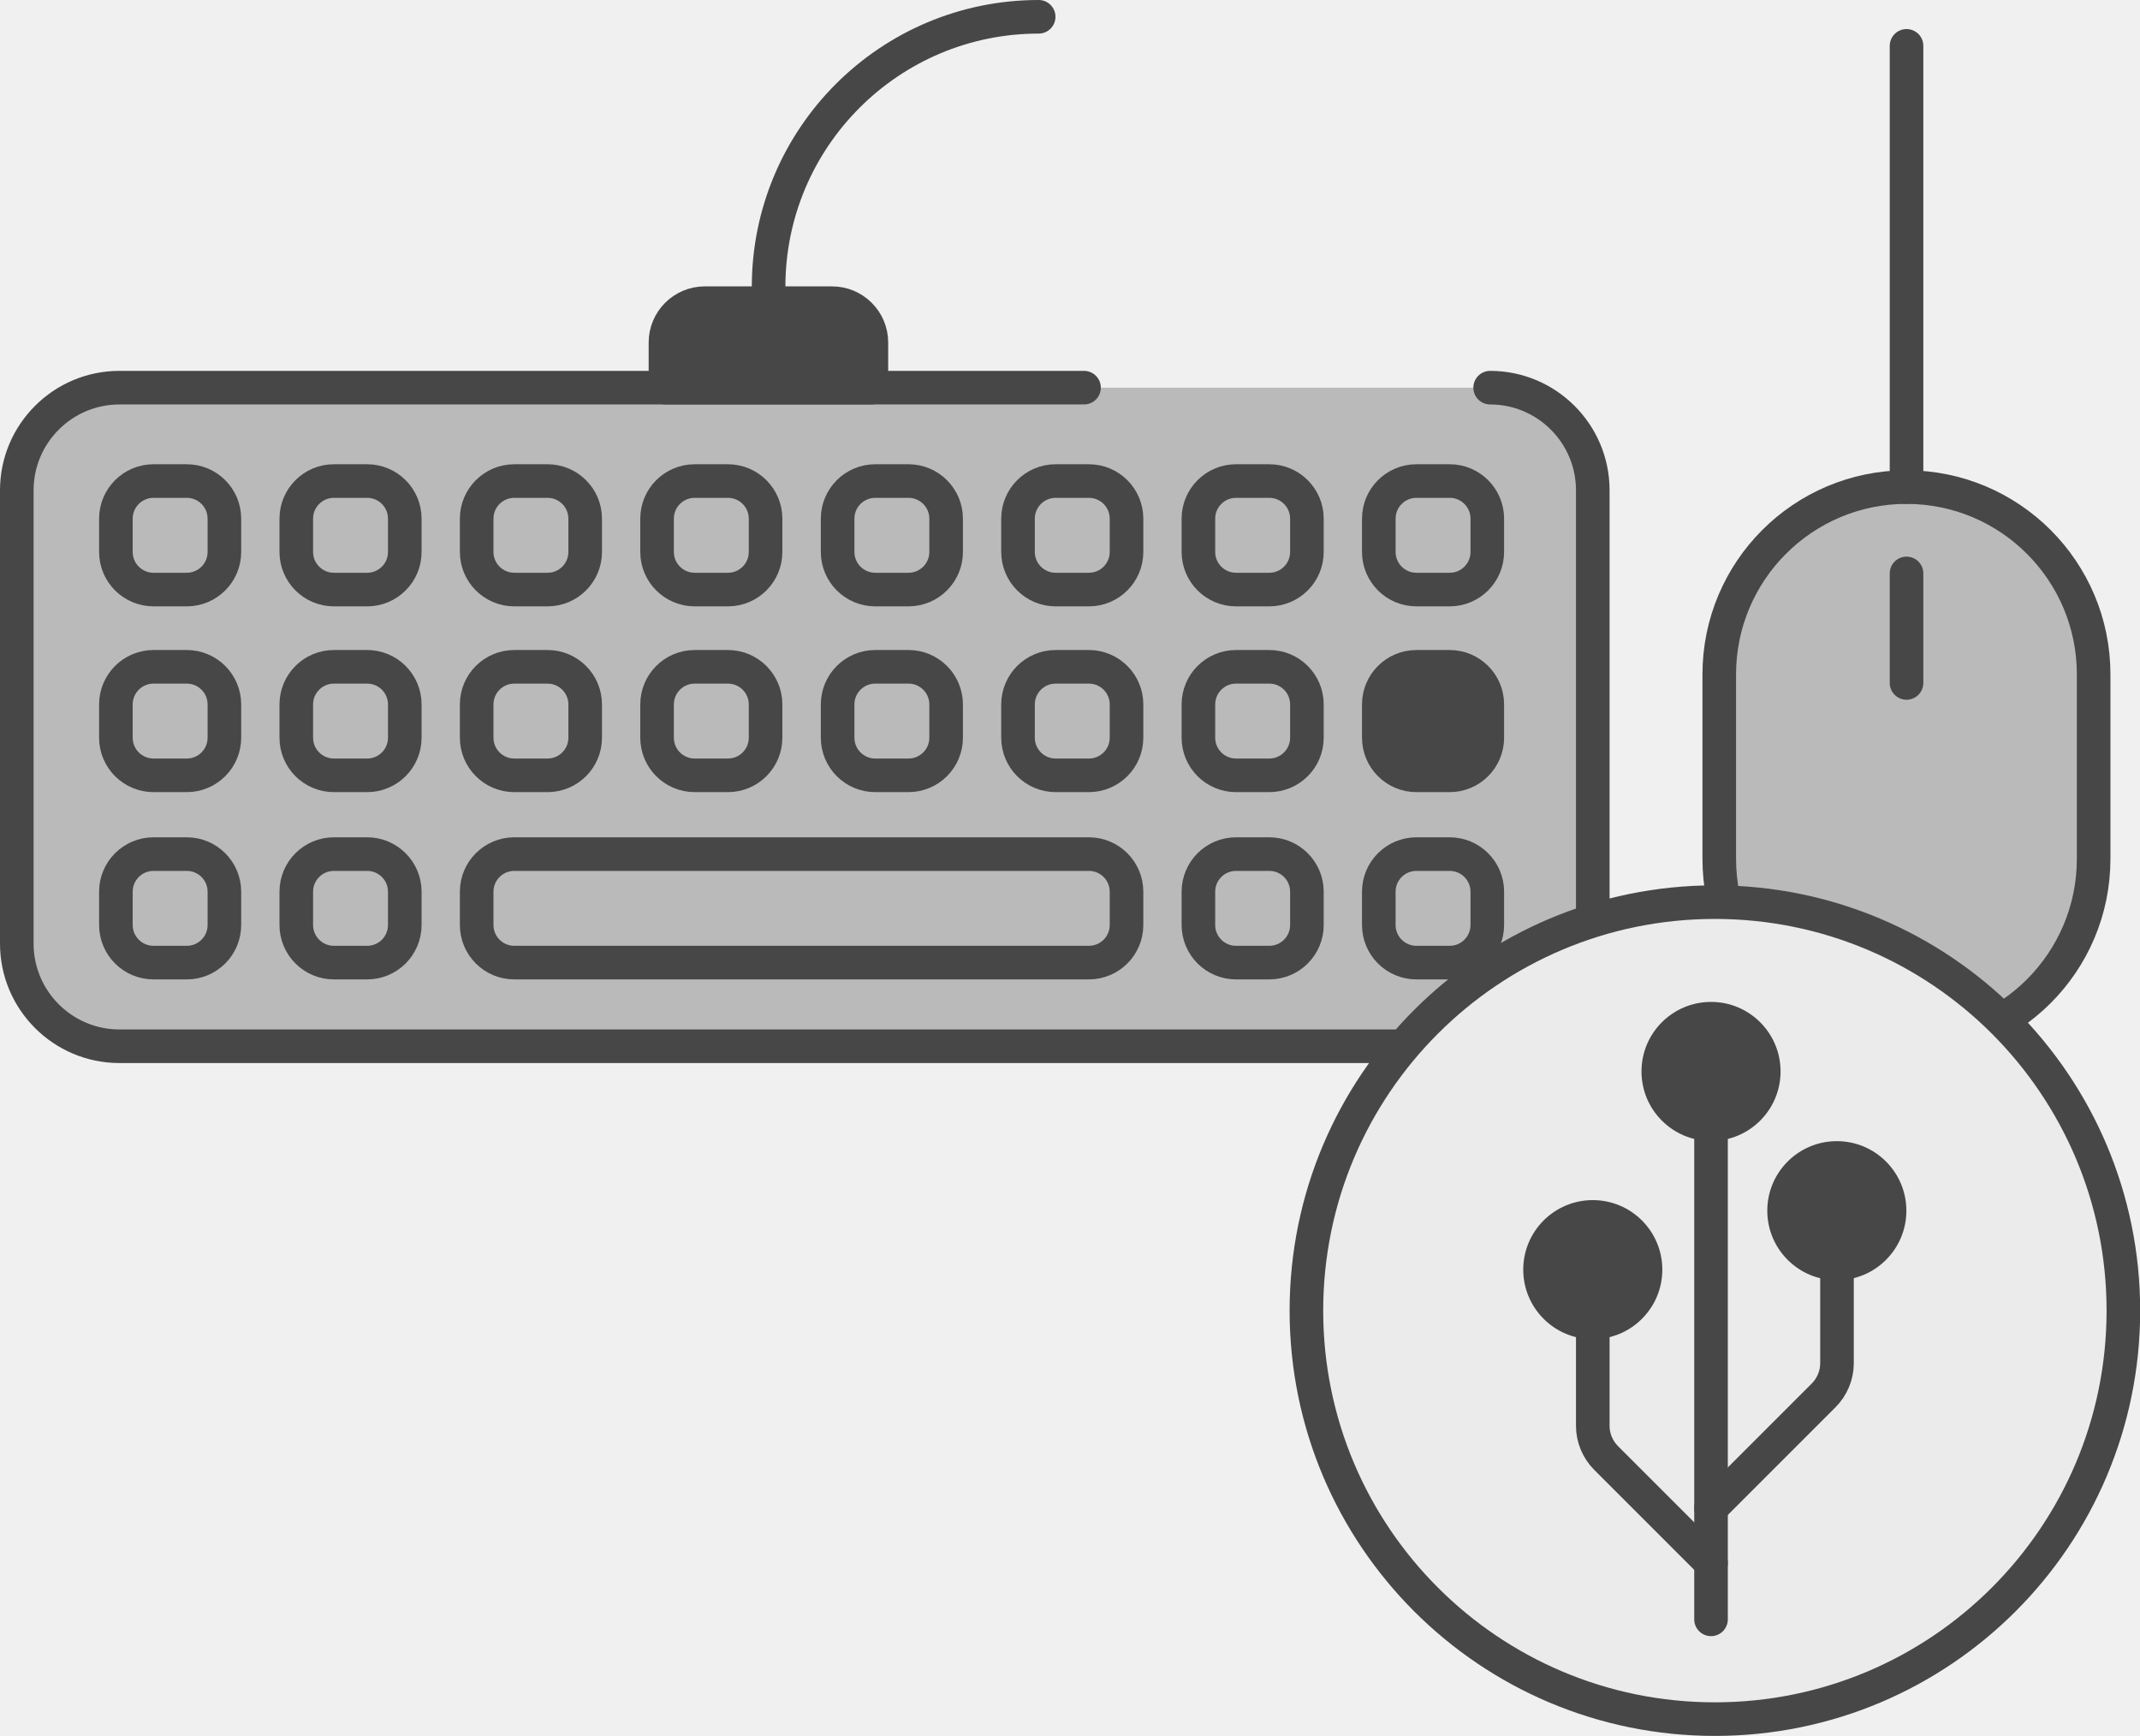
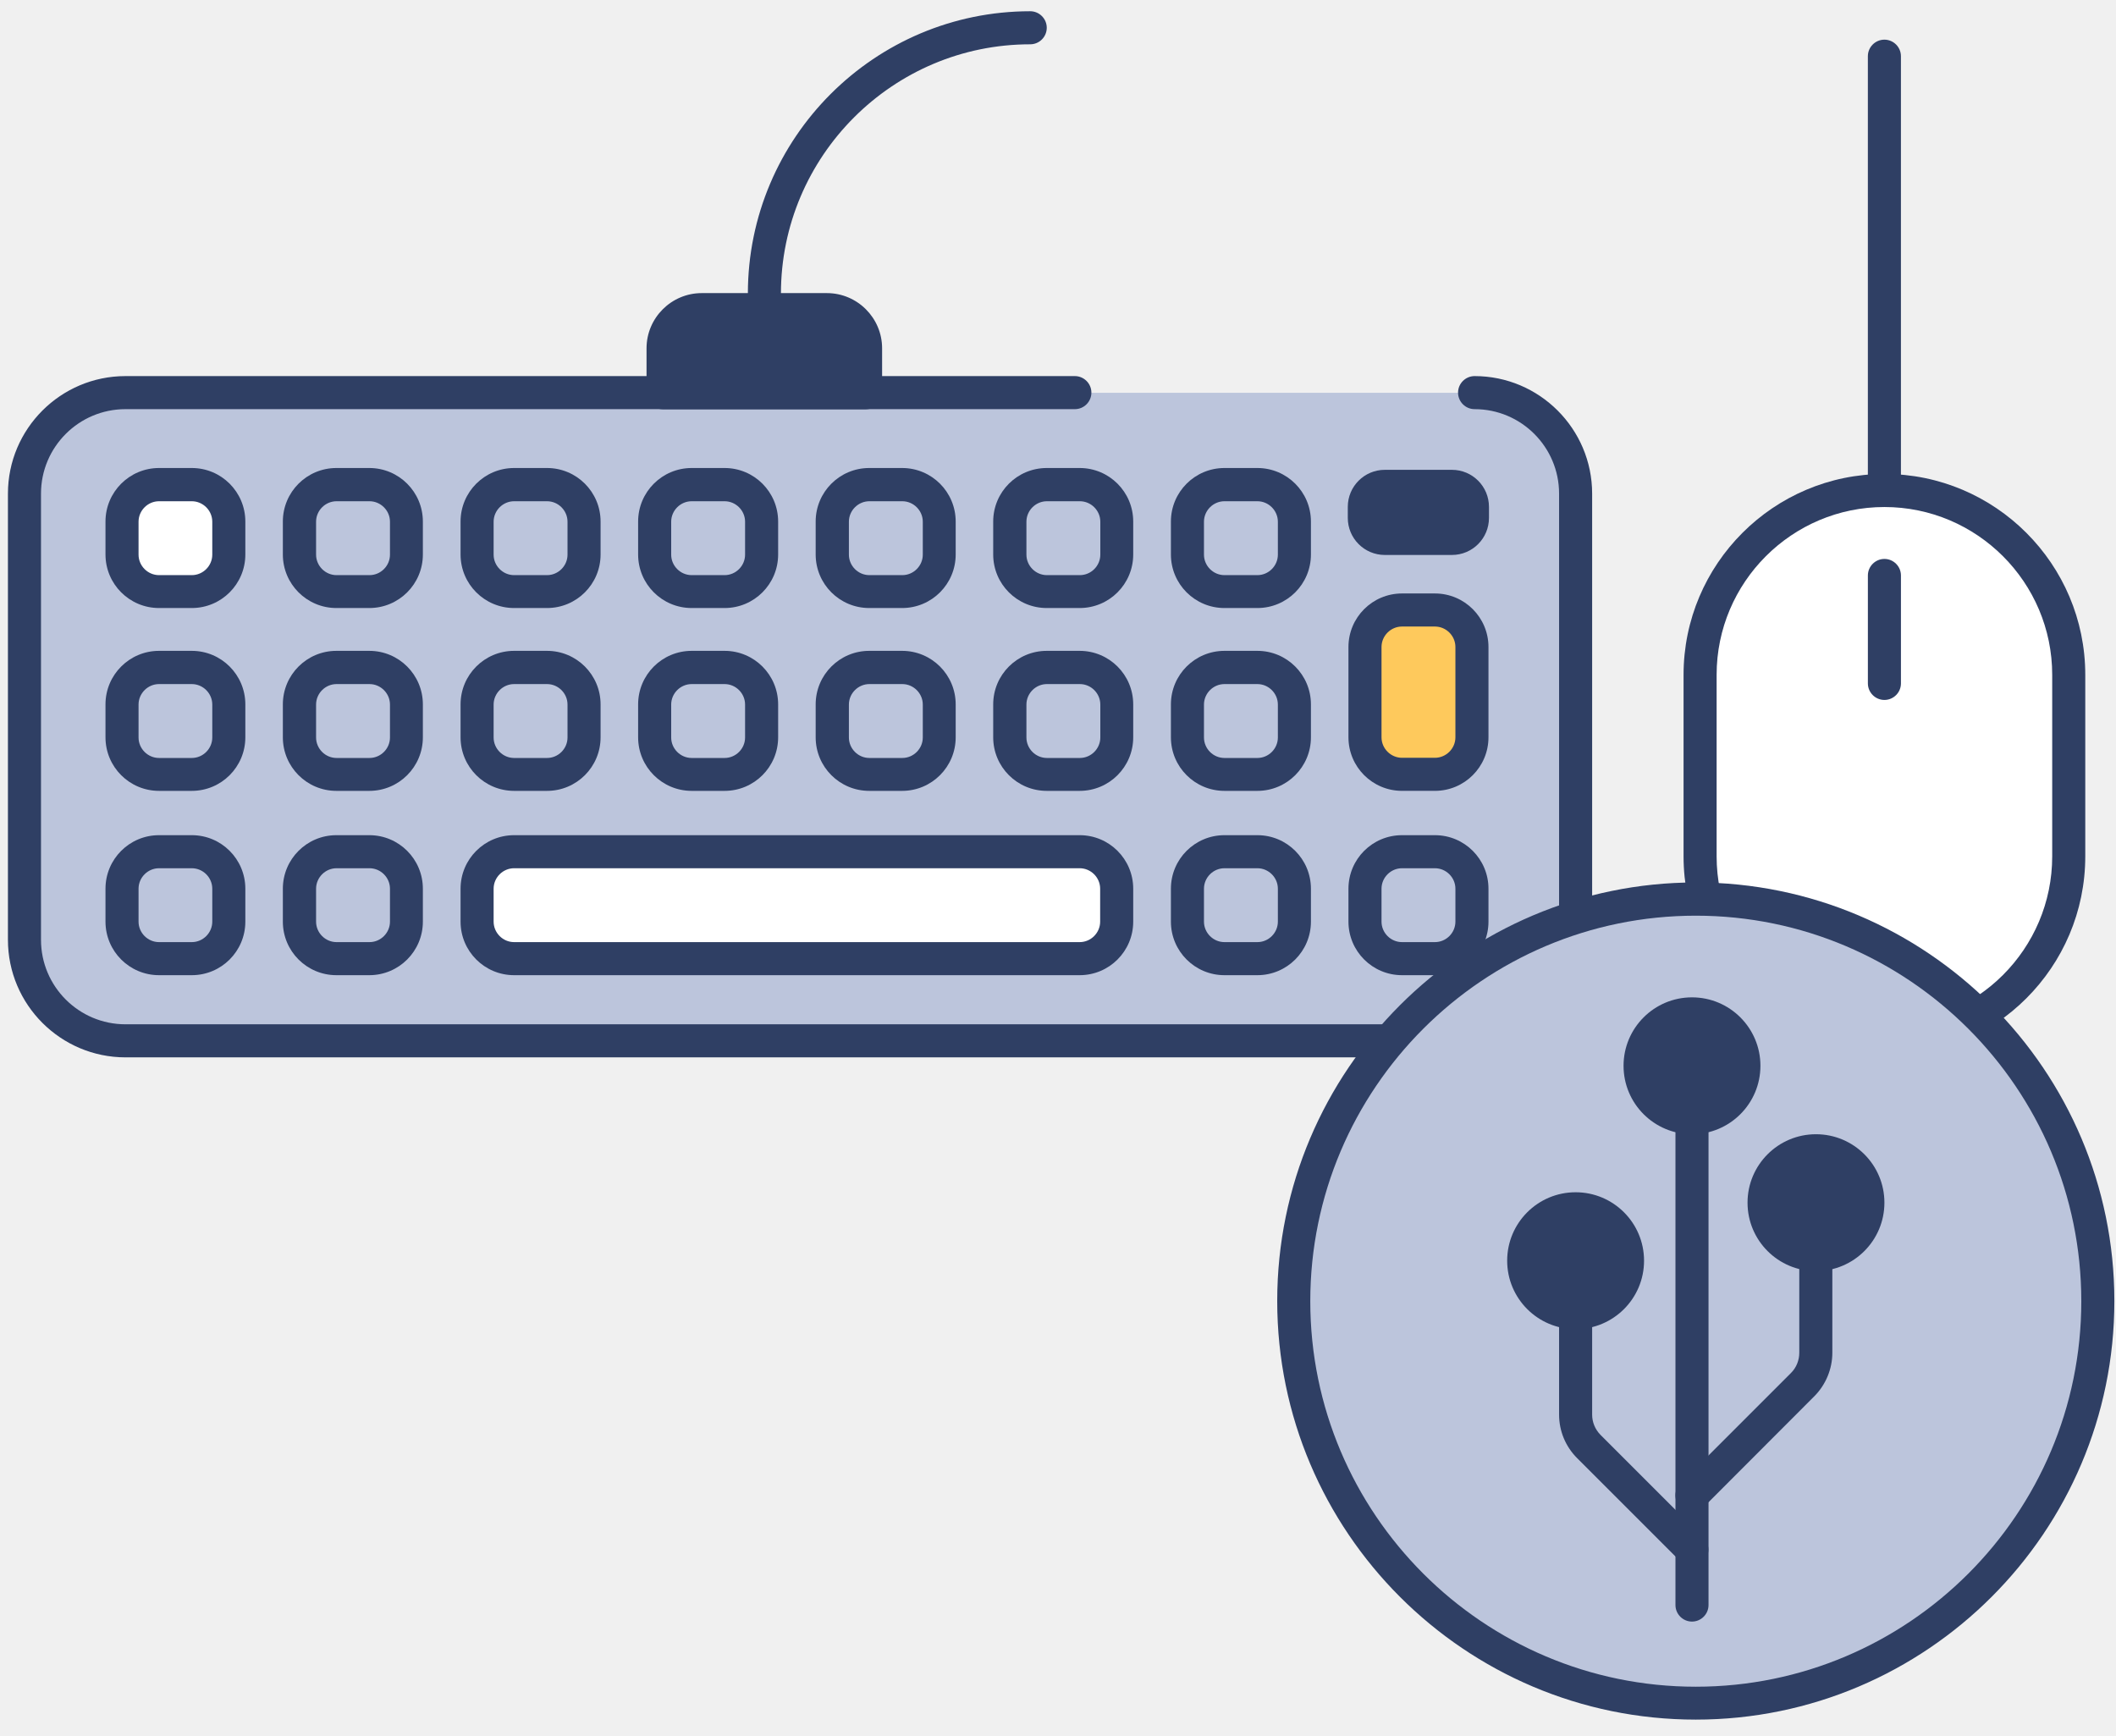
- <svg xmlns="http://www.w3.org/2000/svg" id="Layer_2" width="100%" height="100%" data-name="Layer 2" viewBox="0 0 127.41 103.35">
-   <defs>
-     <style>
-       .cls-1 {
-         fill: none;
-       }
- 
-       .cls-1, .cls-2, .cls-3, .cls-4, .cls-5, .cls-6 {
-         stroke: #474747;
-         stroke-linecap: round;
-         stroke-linejoin: round;
-         stroke-width: 2px;
-       }
- 
-       .cls-1, .cls-3, .cls-4 {
-         fill-rule: evenodd;
-       }
- 
-       .cls-2, .cls-7 {
-         fill: #474747;
-       }
- 
-       .cls-3, .cls-6 {
-         fill: #bababa;
-       }
- 
-       .cls-4, .cls-5 {
-         fill: #ebebeb;
-       }
-     </style>
-   </defs>
-   <g id="Layer_1-2" data-name="Layer 1">
-     <g>
-       <g>
-         <rect class="cls-6" x="102.36" y="29" width="22.29" height="33.28" rx="11.15" ry="11.15" />
-         <line class="cls-6" x1="113.51" y1="34.14" x2="113.51" y2="40.66" />
+ <svg xmlns="http://www.w3.org/2000/svg" viewBox="0 0 128 105" fill="none">
+   <g id="asset-peripheral">
+     <g id="Group">
+       <g id="Group_2">
+         <path id="Vector" d="M125.131 40.82C125.131 34.662 120.141 29.67 113.986 29.67C107.831 29.67 102.841 34.662 102.841 40.82V51.8C102.841 57.958 107.831 62.95 113.986 62.95C120.141 62.95 125.131 57.958 125.131 51.8V40.82Z" fill="white" />
+         <path id="Vector_2" d="M113.991 63.95C107.291 63.95 101.841 58.5 101.841 51.8V40.82C101.841 34.12 107.291 28.67 113.991 28.67C120.691 28.67 126.141 34.12 126.141 40.82V51.8C126.141 58.5 120.691 63.95 113.991 63.95ZM113.991 30.67C108.401 30.67 103.841 35.22 103.841 40.82V51.8C103.841 57.39 108.391 61.95 113.991 61.95C119.591 61.95 124.141 57.4 124.141 51.8V40.82C124.141 35.23 119.591 30.67 113.991 30.67Z" fill="#2F3F64" />
      </g>
-       <g>
-         <path class="cls-3" d="M88.72,23.08c3.37,0,6.11,2.74,6.11,6.11v26.99c0,3.37-2.74,6.11-6.11,6.11H7.11c-3.37,0-6.11-2.74-6.11-6.11v-26.99c0-3.37,2.74-6.11,6.11-6.11h57.43" />
-         <rect class="cls-6" x="28.38" y="50.85" width="38.69" height="6.46" rx="2.24" ry="2.24" />
-         <rect class="cls-6" x="6.9" y="50.85" width="6.46" height="6.46" rx="2.24" ry="2.24" />
-         <rect class="cls-6" x="17.64" y="50.85" width="6.46" height="6.46" rx="2.24" ry="2.24" />
-         <rect class="cls-6" x="71.35" y="50.85" width="6.46" height="6.46" rx="2.24" ry="2.24" />
-         <rect class="cls-6" x="82.09" y="50.85" width="6.46" height="6.46" rx="2.24" ry="2.24" />
-         <rect class="cls-6" x="6.9" y="39.7" width="6.46" height="6.46" rx="2.24" ry="2.24" />
-         <rect class="cls-6" x="17.64" y="39.7" width="6.46" height="6.46" rx="2.24" ry="2.24" />
-         <rect class="cls-6" x="6.9" y="28.64" width="6.46" height="6.46" rx="2.24" ry="2.24" />
-         <rect class="cls-6" x="17.64" y="28.64" width="6.46" height="6.46" rx="2.24" ry="2.24" />
-         <rect class="cls-6" x="28.38" y="39.7" width="6.46" height="6.46" rx="2.24" ry="2.24" />
-         <rect class="cls-6" x="39.12" y="39.7" width="6.46" height="6.46" rx="2.24" ry="2.24" />
-         <rect class="cls-6" x="28.38" y="28.64" width="6.46" height="6.46" rx="2.24" ry="2.24" />
-         <rect class="cls-6" x="39.12" y="28.64" width="6.46" height="6.46" rx="2.24" ry="2.24" />
-         <rect class="cls-6" x="49.87" y="39.7" width="6.46" height="6.46" rx="2.24" ry="2.24" />
-         <rect class="cls-6" x="60.61" y="39.7" width="6.46" height="6.46" rx="2.24" ry="2.24" />
-         <rect class="cls-6" x="49.87" y="28.64" width="6.46" height="6.46" rx="2.24" ry="2.24" />
-         <rect class="cls-6" x="60.61" y="28.64" width="6.46" height="6.46" rx="2.24" ry="2.24" />
-         <rect class="cls-6" x="71.35" y="39.7" width="6.46" height="6.46" rx="2.24" ry="2.24" />
-         <rect class="cls-2" x="82.09" y="39.7" width="6.46" height="6.46" rx="2.24" ry="2.24" />
-         <rect class="cls-6" x="71.35" y="28.64" width="6.46" height="6.46" rx="2.24" ry="2.24" />
-         <rect class="cls-6" x="82.09" y="28.64" width="6.46" height="6.46" rx="2.24" ry="2.24" />
-         <path class="cls-2" d="M41.97,18.05h7.57c1.29,0,2.34,1.05,2.34,2.34v2.69h-12.26v-2.69c0-1.29,1.05-2.34,2.34-2.34Z" />
-         <path class="cls-1" d="M45.76,17.08c0-8.88,7.2-16.08,16.08-16.08" />
+       <path id="Vector_3" d="M113.991 42.34C113.441 42.34 112.991 41.89 112.991 41.34V34.81C112.991 34.26 113.441 33.81 113.991 33.81C114.541 33.81 114.991 34.26 114.991 34.81V41.34C114.991 41.89 114.541 42.34 113.991 42.34Z" fill="#2F3F64" />
+     </g>
+     <g id="Group_3">
+       <g id="Group_4">
+         <path id="Vector_4" fill-rule="evenodd" clip-rule="evenodd" d="M89.2 23.76C92.57 23.76 95.311 26.5 95.311 29.87V56.86C95.311 60.23 92.57 62.97 89.2 62.97H7.59C4.22 62.97 1.48 60.23 1.48 56.86V29.87C1.48 26.5 4.22 23.76 7.59 23.76H65.02" fill="#BCC5DC" />
+         <path id="Vector_5" d="M89.2 63.96H7.59C3.67 63.96 0.48 60.77 0.48 56.85V29.86C0.48 25.94 3.67 22.75 7.59 22.75H65.02C65.57 22.75 66.02 23.2 66.02 23.75C66.02 24.3 65.57 24.75 65.02 24.75H7.59C4.77 24.75 2.48 27.04 2.48 29.86V56.85C2.48 59.67 4.77 61.96 7.59 61.96H89.2C92.02 61.96 94.311 59.67 94.311 56.85V29.86C94.311 27.04 92.02 24.75 89.2 24.75C88.65 24.75 88.2 24.3 88.2 23.75C88.2 23.2 88.65 22.75 89.2 22.75C93.12 22.75 96.311 25.94 96.311 29.86V56.85C96.311 60.77 93.12 63.96 89.2 63.96Z" fill="#2F3F64" />
      </g>
-       <g>
-         <circle class="cls-5" cx="102.1" cy="78.03" r="24.32" />
-         <g>
-           <path class="cls-4" d="M94.83,79.33v5.56c0,.72.29,1.41.8,1.92l6.24,6.24" />
-           <line class="cls-5" x1="101.87" y1="96.41" x2="101.87" y2="65.65" />
-           <path class="cls-4" d="M101.87,89.78l6.7-6.7c.51-.51.8-1.2.8-1.92v-8.06" />
-           <circle class="cls-7" cx="94.83" cy="75.59" r="4.14" />
-           <circle class="cls-7" cx="101.87" cy="63.79" r="4.14" />
-           <circle class="cls-7" cx="109.36" cy="72.08" r="4.14" />
-         </g>
+       <g id="Group_5">
+         <path id="Vector_6" d="M65.31 51.52H31.1C29.863 51.52 28.86 52.522 28.86 53.76V55.739C28.86 56.977 29.863 57.98 31.1 57.98H65.31C66.547 57.98 67.55 56.977 67.55 55.739V53.76C67.55 52.522 66.547 51.52 65.31 51.52Z" fill="white" />
+         <path id="Vector_7" d="M65.31 58.989H31.1C29.31 58.989 27.86 57.539 27.86 55.749V53.76C27.86 51.969 29.31 50.52 31.1 50.52H65.31C67.1 50.52 68.55 51.969 68.55 53.76V55.749C68.55 57.539 67.1 58.989 65.31 58.989ZM31.1 52.52C30.42 52.52 29.86 53.08 29.86 53.76V55.749C29.86 56.429 30.42 56.989 31.1 56.989H65.31C65.99 56.989 66.55 56.429 66.55 55.749V53.76C66.55 53.08 65.99 52.52 65.31 52.52H31.1Z" fill="#2F3F64" />
      </g>
-       <line class="cls-6" x1="113.51" y1="29" x2="113.51" y2="2.73" />
+       <g id="Group_6">
+         <path id="Vector_8" d="M11.601 51.52H9.621C8.384 51.52 7.381 52.522 7.381 53.76V55.739C7.381 56.977 8.384 57.98 9.621 57.98H11.601C12.838 57.98 13.841 56.977 13.841 55.739V53.76C13.841 52.522 12.838 51.52 11.601 51.52Z" fill="#BCC5DC" />
+         <path id="Vector_9" d="M11.601 58.989H9.621C7.831 58.989 6.381 57.539 6.381 55.749V53.76C6.381 51.969 7.831 50.52 9.621 50.52H11.601C13.391 50.52 14.841 51.969 14.841 53.76V55.749C14.841 57.539 13.391 58.989 11.601 58.989ZM9.621 52.52C8.941 52.52 8.381 53.08 8.381 53.76V55.749C8.381 56.429 8.941 56.989 9.621 56.989H11.601C12.281 56.989 12.841 56.429 12.841 55.749V53.76C12.841 53.08 12.281 52.52 11.601 52.52H9.621Z" fill="#2F3F64" />
+       </g>
+       <g id="Group_7">
+         <path id="Vector_10" d="M22.34 51.52H20.36C19.123 51.52 18.12 52.522 18.12 53.76V55.739C18.12 56.977 19.123 57.98 20.36 57.98H22.34C23.577 57.98 24.58 56.977 24.58 55.739V53.76C24.58 52.522 23.577 51.52 22.34 51.52Z" fill="#BCC5DC" />
+         <path id="Vector_11" d="M22.34 58.989H20.35C18.56 58.989 17.11 57.539 17.11 55.749V53.76C17.11 51.969 18.56 50.52 20.35 50.52H22.34C24.13 50.52 25.58 51.969 25.58 53.76V55.749C25.58 57.539 24.13 58.989 22.34 58.989ZM20.36 52.52C19.68 52.52 19.12 53.08 19.12 53.76V55.749C19.12 56.429 19.68 56.989 20.36 56.989H22.35C23.03 56.989 23.59 56.429 23.59 55.749V53.76C23.59 53.08 23.03 52.52 22.35 52.52H20.36Z" fill="#2F3F64" />
+       </g>
+       <g id="Group_8">
+         <path id="Vector_12" d="M76.05 51.52H74.07C72.833 51.52 71.83 52.522 71.83 53.76V55.739C71.83 56.977 72.833 57.98 74.07 57.98H76.05C77.287 57.98 78.29 56.977 78.29 55.739V53.76C78.29 52.522 77.287 51.52 76.05 51.52Z" fill="#BCC5DC" />
+         <path id="Vector_13" d="M76.06 58.989H74.07C72.28 58.989 70.83 57.539 70.83 55.749V53.76C70.83 51.969 72.28 50.52 74.07 50.52H76.06C77.85 50.52 79.3 51.969 79.3 53.76V55.749C79.3 57.539 77.85 58.989 76.06 58.989ZM74.07 52.52C73.39 52.52 72.83 53.08 72.83 53.76V55.749C72.83 56.429 73.39 56.989 74.07 56.989H76.06C76.74 56.989 77.3 56.429 77.3 55.749V53.76C77.3 53.08 76.74 52.52 76.06 52.52H74.07Z" fill="#2F3F64" />
+       </g>
+       <g id="Group_9">
+         <path id="Vector_14" d="M86.79 51.52H84.81C83.573 51.52 82.57 52.522 82.57 53.76V55.739C82.57 56.977 83.573 57.98 84.81 57.98H86.79C88.028 57.98 89.03 56.977 89.03 55.739V53.76C89.03 52.522 88.028 51.52 86.79 51.52Z" fill="#BCC5DC" />
+         <path id="Vector_15" d="M86.8 58.989H84.81C83.02 58.989 81.57 57.539 81.57 55.749V53.76C81.57 51.969 83.02 50.52 84.81 50.52H86.8C88.59 50.52 90.04 51.969 90.04 53.76V55.749C90.04 57.539 88.59 58.989 86.8 58.989ZM84.81 52.52C84.13 52.52 83.57 53.08 83.57 53.76V55.749C83.57 56.429 84.13 56.989 84.81 56.989H86.8C87.48 56.989 88.04 56.429 88.04 55.749V53.76C88.04 53.08 87.48 52.52 86.8 52.52H84.81Z" fill="#2F3F64" />
+       </g>
+       <g id="Group_10">
+         <path id="Vector_16" d="M11.601 40.38H9.621C8.384 40.38 7.381 41.383 7.381 42.62V44.6C7.381 45.837 8.384 46.84 9.621 46.84H11.601C12.838 46.84 13.841 45.837 13.841 44.6V42.62C13.841 41.383 12.838 40.38 11.601 40.38Z" fill="#BCC5DC" />
+         <path id="Vector_17" d="M11.601 47.84H9.621C7.831 47.84 6.381 46.39 6.381 44.6V42.61C6.381 40.82 7.831 39.37 9.621 39.37H11.601C13.391 39.37 14.841 40.82 14.841 42.61V44.6C14.841 46.39 13.391 47.84 11.601 47.84ZM9.621 41.38C8.941 41.38 8.381 41.94 8.381 42.62V44.61C8.381 45.29 8.941 45.85 9.621 45.85H11.601C12.281 45.85 12.841 45.29 12.841 44.61V42.62C12.841 41.94 12.281 41.38 11.601 41.38H9.621Z" fill="#2F3F64" />
+       </g>
+       <g id="Group_11">
+         <path id="Vector_18" d="M22.34 40.38H20.36C19.123 40.38 18.12 41.383 18.12 42.62V44.6C18.12 45.837 19.123 46.84 20.36 46.84H22.34C23.577 46.84 24.58 45.837 24.58 44.6V42.62C24.58 41.383 23.577 40.38 22.34 40.38Z" fill="#BCC5DC" />
+         <path id="Vector_19" d="M22.34 47.84H20.35C18.56 47.84 17.11 46.39 17.11 44.6V42.61C17.11 40.82 18.56 39.37 20.35 39.37H22.34C24.13 39.37 25.58 40.82 25.58 42.61V44.6C25.58 46.39 24.13 47.84 22.34 47.84ZM20.36 41.38C19.68 41.38 19.12 41.94 19.12 42.62V44.61C19.12 45.29 19.68 45.85 20.36 45.85H22.35C23.03 45.85 23.59 45.29 23.59 44.61V42.62C23.59 41.94 23.03 41.38 22.35 41.38H20.36Z" fill="#2F3F64" />
+       </g>
+       <g id="Group_12">
+         <path id="Vector_20" d="M11.601 29.319H9.621C8.384 29.319 7.381 30.322 7.381 31.559V33.539C7.381 34.776 8.384 35.779 9.621 35.779H11.601C12.838 35.779 13.841 34.776 13.841 33.539V31.559C13.841 30.322 12.838 29.319 11.601 29.319Z" fill="white" />
+         <path id="Vector_21" d="M11.601 36.78H9.621C7.831 36.78 6.381 35.33 6.381 33.54V31.55C6.381 29.76 7.831 28.31 9.621 28.31H11.601C13.391 28.31 14.841 29.76 14.841 31.55V33.54C14.841 35.33 13.391 36.78 11.601 36.78ZM9.621 30.32C8.941 30.32 8.381 30.88 8.381 31.56V33.55C8.381 34.23 8.941 34.79 9.621 34.79H11.601C12.281 34.79 12.841 34.23 12.841 33.55V31.56C12.841 30.88 12.281 30.32 11.601 30.32H9.621Z" fill="#2F3F64" />
+       </g>
+       <g id="Group_13">
+         <path id="Vector_22" d="M22.34 29.319H20.36C19.123 29.319 18.12 30.322 18.12 31.559V33.539C18.12 34.776 19.123 35.779 20.36 35.779H22.34C23.577 35.779 24.58 34.776 24.58 33.539V31.559C24.58 30.322 23.577 29.319 22.34 29.319Z" fill="#BCC5DC" />
+         <path id="Vector_23" d="M22.34 36.78H20.35C18.56 36.78 17.11 35.33 17.11 33.54V31.55C17.11 29.76 18.56 28.31 20.35 28.31H22.34C24.13 28.31 25.58 29.76 25.58 31.55V33.54C25.58 35.33 24.13 36.78 22.34 36.78ZM20.36 30.32C19.68 30.32 19.12 30.88 19.12 31.56V33.55C19.12 34.23 19.68 34.79 20.36 34.79H22.35C23.03 34.79 23.59 34.23 23.59 33.55V31.56C23.59 30.88 23.03 30.32 22.35 30.32H20.36Z" fill="#2F3F64" />
+       </g>
+       <g id="Group_14">
+         <path id="Vector_24" d="M33.08 40.38H31.1C29.863 40.38 28.86 41.383 28.86 42.62V44.6C28.86 45.837 29.863 46.84 31.1 46.84H33.08C34.317 46.84 35.32 45.837 35.32 44.6V42.62C35.32 41.383 34.317 40.38 33.08 40.38Z" fill="#BCC5DC" />
+         <path id="Vector_25" d="M33.09 47.84H31.1C29.31 47.84 27.86 46.39 27.86 44.6V42.61C27.86 40.82 29.31 39.37 31.1 39.37H33.09C34.88 39.37 36.33 40.82 36.33 42.61V44.6C36.33 46.39 34.88 47.84 33.09 47.84ZM31.1 41.38C30.42 41.38 29.86 41.94 29.86 42.62V44.61C29.86 45.29 30.42 45.85 31.1 45.85H33.09C33.77 45.85 34.33 45.29 34.33 44.61V42.62C34.33 41.94 33.77 41.38 33.09 41.38H31.1Z" fill="#2F3F64" />
+       </g>
+       <g id="Group_15">
+         <path id="Vector_26" d="M43.821 40.38H41.841C40.603 40.38 39.601 41.383 39.601 42.62V44.6C39.601 45.837 40.603 46.84 41.841 46.84H43.821C45.058 46.84 46.061 45.837 46.061 44.6V42.62C46.061 41.383 45.058 40.38 43.821 40.38Z" fill="#BCC5DC" />
+         <path id="Vector_27" d="M43.831 47.84H41.841C40.051 47.84 38.601 46.39 38.601 44.6V42.61C38.601 40.82 40.051 39.37 41.841 39.37H43.831C45.621 39.37 47.071 40.82 47.071 42.61V44.6C47.071 46.39 45.621 47.84 43.831 47.84ZM41.841 41.38C41.161 41.38 40.601 41.94 40.601 42.62V44.61C40.601 45.29 41.161 45.85 41.841 45.85H43.831C44.511 45.85 45.071 45.29 45.071 44.61V42.62C45.071 41.94 44.511 41.38 43.831 41.38H41.841Z" fill="#2F3F64" />
+       </g>
+       <g id="Group_16">
+         <path id="Vector_28" d="M33.08 29.319H31.1C29.863 29.319 28.86 30.322 28.86 31.559V33.539C28.86 34.776 29.863 35.779 31.1 35.779H33.08C34.317 35.779 35.32 34.776 35.32 33.539V31.559C35.32 30.322 34.317 29.319 33.08 29.319Z" fill="#BCC5DC" />
+         <path id="Vector_29" d="M33.09 36.78H31.1C29.31 36.78 27.86 35.33 27.86 33.54V31.55C27.86 29.76 29.31 28.31 31.1 28.31H33.09C34.88 28.31 36.33 29.76 36.33 31.55V33.54C36.33 35.33 34.88 36.78 33.09 36.78ZM31.1 30.32C30.42 30.32 29.86 30.88 29.86 31.56V33.55C29.86 34.23 30.42 34.79 31.1 34.79H33.09C33.77 34.79 34.33 34.23 34.33 33.55V31.56C34.33 30.88 33.77 30.32 33.09 30.32H31.1Z" fill="#2F3F64" />
+       </g>
+       <g id="Group_17">
+         <path id="Vector_30" d="M43.821 29.319H41.841C40.603 29.319 39.601 30.322 39.601 31.559V33.539C39.601 34.776 40.603 35.779 41.841 35.779H43.821C45.058 35.779 46.061 34.776 46.061 33.539V31.559C46.061 30.322 45.058 29.319 43.821 29.319Z" fill="#BCC5DC" />
+         <path id="Vector_31" d="M43.831 36.78H41.841C40.051 36.78 38.601 35.33 38.601 33.54V31.55C38.601 29.76 40.051 28.31 41.841 28.31H43.831C45.621 28.31 47.071 29.76 47.071 31.55V33.54C47.071 35.33 45.621 36.78 43.831 36.78ZM41.841 30.32C41.161 30.32 40.601 30.88 40.601 31.56V33.55C40.601 34.23 41.161 34.79 41.841 34.79H43.831C44.511 34.79 45.071 34.23 45.071 33.55V31.56C45.071 30.88 44.511 30.32 43.831 30.32H41.841Z" fill="#2F3F64" />
+       </g>
+       <g id="Group_18">
+         <path id="Vector_32" d="M54.571 40.38H52.591C51.353 40.38 50.351 41.383 50.351 42.62V44.6C50.351 45.837 51.353 46.84 52.591 46.84H54.571C55.808 46.84 56.811 45.837 56.811 44.6V42.62C56.811 41.383 55.808 40.38 54.571 40.38Z" fill="#BCC5DC" />
+         <path id="Vector_33" d="M54.571 47.84H52.581C50.791 47.84 49.341 46.39 49.341 44.6V42.61C49.341 40.82 50.791 39.37 52.581 39.37H54.571C56.361 39.37 57.811 40.82 57.811 42.61V44.6C57.811 46.39 56.361 47.84 54.571 47.84ZM52.591 41.38C51.911 41.38 51.351 41.94 51.351 42.62V44.61C51.351 45.29 51.911 45.85 52.591 45.85H54.581C55.261 45.85 55.821 45.29 55.821 44.61V42.62C55.821 41.94 55.261 41.38 54.581 41.38H52.591Z" fill="#2F3F64" />
+       </g>
+       <g id="Group_19">
+         <path id="Vector_34" d="M65.31 40.38H63.33C62.093 40.38 61.09 41.383 61.09 42.62V44.6C61.09 45.837 62.093 46.84 63.33 46.84H65.31C66.547 46.84 67.55 45.837 67.55 44.6V42.62C67.55 41.383 66.547 40.38 65.31 40.38Z" fill="#BCC5DC" />
+         <path id="Vector_35" d="M65.31 47.84H63.32C61.53 47.84 60.08 46.39 60.08 44.6V42.61C60.08 40.82 61.53 39.37 63.32 39.37H65.31C67.1 39.37 68.55 40.82 68.55 42.61V44.6C68.55 46.39 67.1 47.84 65.31 47.84ZM63.33 41.38C62.65 41.38 62.09 41.94 62.09 42.62V44.61C62.09 45.29 62.65 45.85 63.33 45.85H65.32C66 45.85 66.56 45.29 66.56 44.61V42.62C66.56 41.94 66 41.38 65.32 41.38H63.33Z" fill="#2F3F64" />
+       </g>
+       <g id="Group_20">
+         <path id="Vector_36" d="M54.571 29.319H52.591C51.353 29.319 50.351 30.322 50.351 31.559V33.539C50.351 34.776 51.353 35.779 52.591 35.779H54.571C55.808 35.779 56.811 34.776 56.811 33.539V31.559C56.811 30.322 55.808 29.319 54.571 29.319Z" fill="#BCC5DC" />
+         <path id="Vector_37" d="M54.571 36.78H52.581C50.791 36.78 49.341 35.33 49.341 33.54V31.55C49.341 29.76 50.791 28.31 52.581 28.31H54.571C56.361 28.31 57.811 29.76 57.811 31.55V33.54C57.811 35.33 56.361 36.78 54.571 36.78ZM52.591 30.32C51.911 30.32 51.351 30.88 51.351 31.56V33.55C51.351 34.23 51.911 34.79 52.591 34.79H54.581C55.261 34.79 55.821 34.23 55.821 33.55V31.56C55.821 30.88 55.261 30.32 54.581 30.32H52.591Z" fill="#2F3F64" />
+       </g>
+       <g id="Group_21">
+         <path id="Vector_38" d="M65.31 29.319H63.33C62.093 29.319 61.09 30.322 61.09 31.559V33.539C61.09 34.776 62.093 35.779 63.33 35.779H65.31C66.547 35.779 67.55 34.776 67.55 33.539V31.559C67.55 30.322 66.547 29.319 65.31 29.319Z" fill="#BCC5DC" />
+         <path id="Vector_39" d="M65.31 36.78H63.32C61.53 36.78 60.08 35.33 60.08 33.54V31.55C60.08 29.76 61.53 28.31 63.32 28.31H65.31C67.1 28.31 68.55 29.76 68.55 31.55V33.54C68.55 35.33 67.1 36.78 65.31 36.78ZM63.33 30.32C62.65 30.32 62.09 30.88 62.09 31.56V33.55C62.09 34.23 62.65 34.79 63.33 34.79H65.32C66 34.79 66.56 34.23 66.56 33.55V31.56C66.56 30.88 66 30.32 65.32 30.32H63.33Z" fill="#2F3F64" />
+       </g>
+       <g id="Group_22">
+         <path id="Vector_40" d="M76.05 40.38H74.07C72.833 40.38 71.83 41.383 71.83 42.62V44.6C71.83 45.837 72.833 46.84 74.07 46.84H76.05C77.287 46.84 78.29 45.837 78.29 44.6V42.62C78.29 41.383 77.287 40.38 76.05 40.38Z" fill="#BCC5DC" />
+         <path id="Vector_41" d="M76.06 47.84H74.07C72.28 47.84 70.83 46.39 70.83 44.6V42.61C70.83 40.82 72.28 39.37 74.07 39.37H76.06C77.85 39.37 79.3 40.82 79.3 42.61V44.6C79.3 46.39 77.85 47.84 76.06 47.84ZM74.07 41.38C73.39 41.38 72.83 41.94 72.83 42.62V44.61C72.83 45.29 73.39 45.85 74.07 45.85H76.06C76.74 45.85 77.3 45.29 77.3 44.61V42.62C77.3 41.94 76.74 41.38 76.06 41.38H74.07Z" fill="#2F3F64" />
+       </g>
+       <g id="Group_23">
+         <path id="Vector_42" d="M86.79 36.899H84.81C83.573 36.899 82.57 37.902 82.57 39.139V44.599C82.57 45.837 83.573 46.839 84.81 46.839H86.79C88.028 46.839 89.03 45.837 89.03 44.599V39.139C89.03 37.902 88.028 36.899 86.79 36.899Z" fill="#FEC95C" />
+         <path id="Vector_43" d="M86.8 47.839H84.81C83.02 47.839 81.57 46.389 81.57 44.599V39.139C81.57 37.349 83.02 35.899 84.81 35.899H86.8C88.59 35.899 90.04 37.349 90.04 39.139V44.599C90.04 46.389 88.59 47.839 86.8 47.839ZM84.81 37.899C84.13 37.899 83.57 38.459 83.57 39.139V44.599C83.57 45.279 84.13 45.839 84.81 45.839H86.8C87.48 45.839 88.04 45.279 88.04 44.599V39.139C88.04 38.459 87.48 37.899 86.8 37.899H84.81Z" fill="#2F3F64" />
+       </g>
+       <g id="Group_24">
+         <path id="Vector_44" d="M76.05 29.319H74.07C72.833 29.319 71.83 30.322 71.83 31.559V33.539C71.83 34.776 72.833 35.779 74.07 35.779H76.05C77.287 35.779 78.29 34.776 78.29 33.539V31.559C78.29 30.322 77.287 29.319 76.05 29.319Z" fill="#BCC5DC" />
+         <path id="Vector_45" d="M76.06 36.78H74.07C72.28 36.78 70.83 35.33 70.83 33.54V31.55C70.83 29.76 72.28 28.31 74.07 28.31H76.06C77.85 28.31 79.3 29.76 79.3 31.55V33.54C79.3 35.33 77.85 36.78 76.06 36.78ZM74.07 30.32C73.39 30.32 72.83 30.88 72.83 31.56V33.55C72.83 34.23 73.39 34.79 74.07 34.79H76.06C76.74 34.79 77.3 34.23 77.3 33.55V31.56C77.3 30.88 76.74 30.32 76.06 30.32H74.07Z" fill="#2F3F64" />
+       </g>
+       <path id="Vector_46" d="M87.83 28.42H83.77C82.533 28.42 81.53 29.423 81.53 30.66V31.33C81.53 32.567 82.533 33.57 83.77 33.57H87.83C89.067 33.57 90.07 32.567 90.07 31.33V30.66C90.07 29.423 89.067 28.42 87.83 28.42Z" fill="#2F3F64" />
+       <g id="Group_25">
+         <path id="Vector_47" d="M42.46 18.72H50.03C51.32 18.72 52.37 19.77 52.37 21.06V23.75H40.11V21.06C40.11 19.77 41.16 18.72 42.45 18.72H42.46Z" fill="#2F3F64" />
+         <path id="Vector_48" d="M52.37 24.759H40.11C39.56 24.759 39.11 24.309 39.11 23.759V21.07C39.11 19.23 40.61 17.73 42.45 17.73H50.02C51.86 17.73 53.36 19.23 53.36 21.07V23.759C53.36 24.309 52.91 24.759 52.36 24.759H52.37ZM41.11 22.759H51.37V21.07C51.37 20.329 50.77 19.73 50.03 19.73H42.46C41.72 19.73 41.12 20.329 41.12 21.07V22.759H41.11Z" fill="#2F3F64" />
+       </g>
+       <path id="Vector_49" d="M46.24 18.76C45.69 18.76 45.24 18.31 45.24 17.76C45.24 8.34 52.9 0.68 62.32 0.68C62.87 0.68 63.32 1.13 63.32 1.68C63.32 2.23 62.87 2.68 62.32 2.68C54 2.68 47.24 9.45 47.24 17.76C47.24 18.31 46.79 18.76 46.24 18.76Z" fill="#2F3F64" />
    </g>
+     <g id="Group_26">
+       <g id="Group_27">
+         <path id="Vector_50" d="M102.581 103.03C116.012 103.03 126.901 92.141 126.901 78.71C126.901 65.278 116.012 54.39 102.581 54.39C89.149 54.39 78.261 65.278 78.261 78.71C78.261 92.141 89.149 103.03 102.581 103.03Z" fill="#BCC5DC" />
+         <path id="Vector_51" d="M102.581 104.02C88.621 104.02 77.261 92.66 77.261 78.7C77.261 64.74 88.621 53.38 102.581 53.38C116.541 53.38 127.901 64.74 127.901 78.7C127.901 92.66 116.541 104.02 102.581 104.02ZM102.581 55.39C89.721 55.39 79.261 65.85 79.261 78.71C79.261 91.57 89.721 102.03 102.581 102.03C115.441 102.03 125.901 91.57 125.901 78.71C125.901 65.85 115.441 55.39 102.581 55.39Z" fill="#2F3F64" />
+       </g>
+       <g id="Group_28">
+         <path id="Vector_52" d="M102.35 94.73C102.09 94.73 101.841 94.63 101.641 94.44L95.4 88.2C94.701 87.5 94.311 86.56 94.311 85.57V80.01C94.311 79.46 94.76 79.01 95.311 79.01C95.861 79.01 96.311 79.46 96.311 80.01V85.57C96.311 86.03 96.49 86.46 96.811 86.79L103.051 93.03C103.441 93.42 103.441 94.05 103.051 94.44C102.851 94.64 102.6 94.73 102.34 94.73H102.35Z" fill="#2F3F64" />
+         <path id="Vector_53" d="M102.351 98.09C101.801 98.09 101.351 97.64 101.351 97.09V66.33C101.351 65.78 101.801 65.33 102.351 65.33C102.901 65.33 103.351 65.78 103.351 66.33V97.09C103.351 97.64 102.901 98.09 102.351 98.09Z" fill="#2F3F64" />
+         <path id="Vector_54" d="M102.351 91.451C102.091 91.451 101.841 91.35 101.641 91.16C101.251 90.77 101.251 90.141 101.641 89.751L108.341 83.05C108.661 82.731 108.841 82.29 108.841 81.831V73.77C108.841 73.221 109.291 72.77 109.841 72.77C110.391 72.77 110.841 73.221 110.841 73.77V81.831C110.841 82.811 110.441 83.77 109.751 84.46L103.061 91.16C102.861 91.361 102.611 91.451 102.351 91.451Z" fill="#2F3F64" />
+         <path id="Vector_55" d="M95.311 80.4C97.597 80.4 99.451 78.547 99.451 76.26C99.451 73.974 97.597 72.12 95.311 72.12C93.025 72.12 91.171 73.974 91.171 76.26C91.171 78.547 93.025 80.4 95.311 80.4Z" fill="#2F3F64" />
+         <path id="Vector_56" d="M102.351 68.61C104.637 68.61 106.491 66.757 106.491 64.47C106.491 62.184 104.637 60.33 102.351 60.33C100.064 60.33 98.211 62.184 98.211 64.47C98.211 66.757 100.064 68.61 102.351 68.61Z" fill="#2F3F64" />
+         <path id="Vector_57" d="M109.851 76.89C112.137 76.89 113.991 75.037 113.991 72.75C113.991 70.464 112.137 68.61 109.851 68.61C107.564 68.61 105.711 70.464 105.711 72.75C105.711 75.037 107.564 76.89 109.851 76.89Z" fill="#2F3F64" />
+       </g>
+     </g>
+     <path id="Vector_58" d="M113.99 30.669C113.44 30.669 112.99 30.219 112.99 29.669V3.399C112.99 2.849 113.44 2.399 113.99 2.399C114.54 2.399 114.99 2.849 114.99 3.399V29.669C114.99 30.219 114.54 30.669 113.99 30.669Z" fill="#2F3F64" />
  </g>
</svg>
